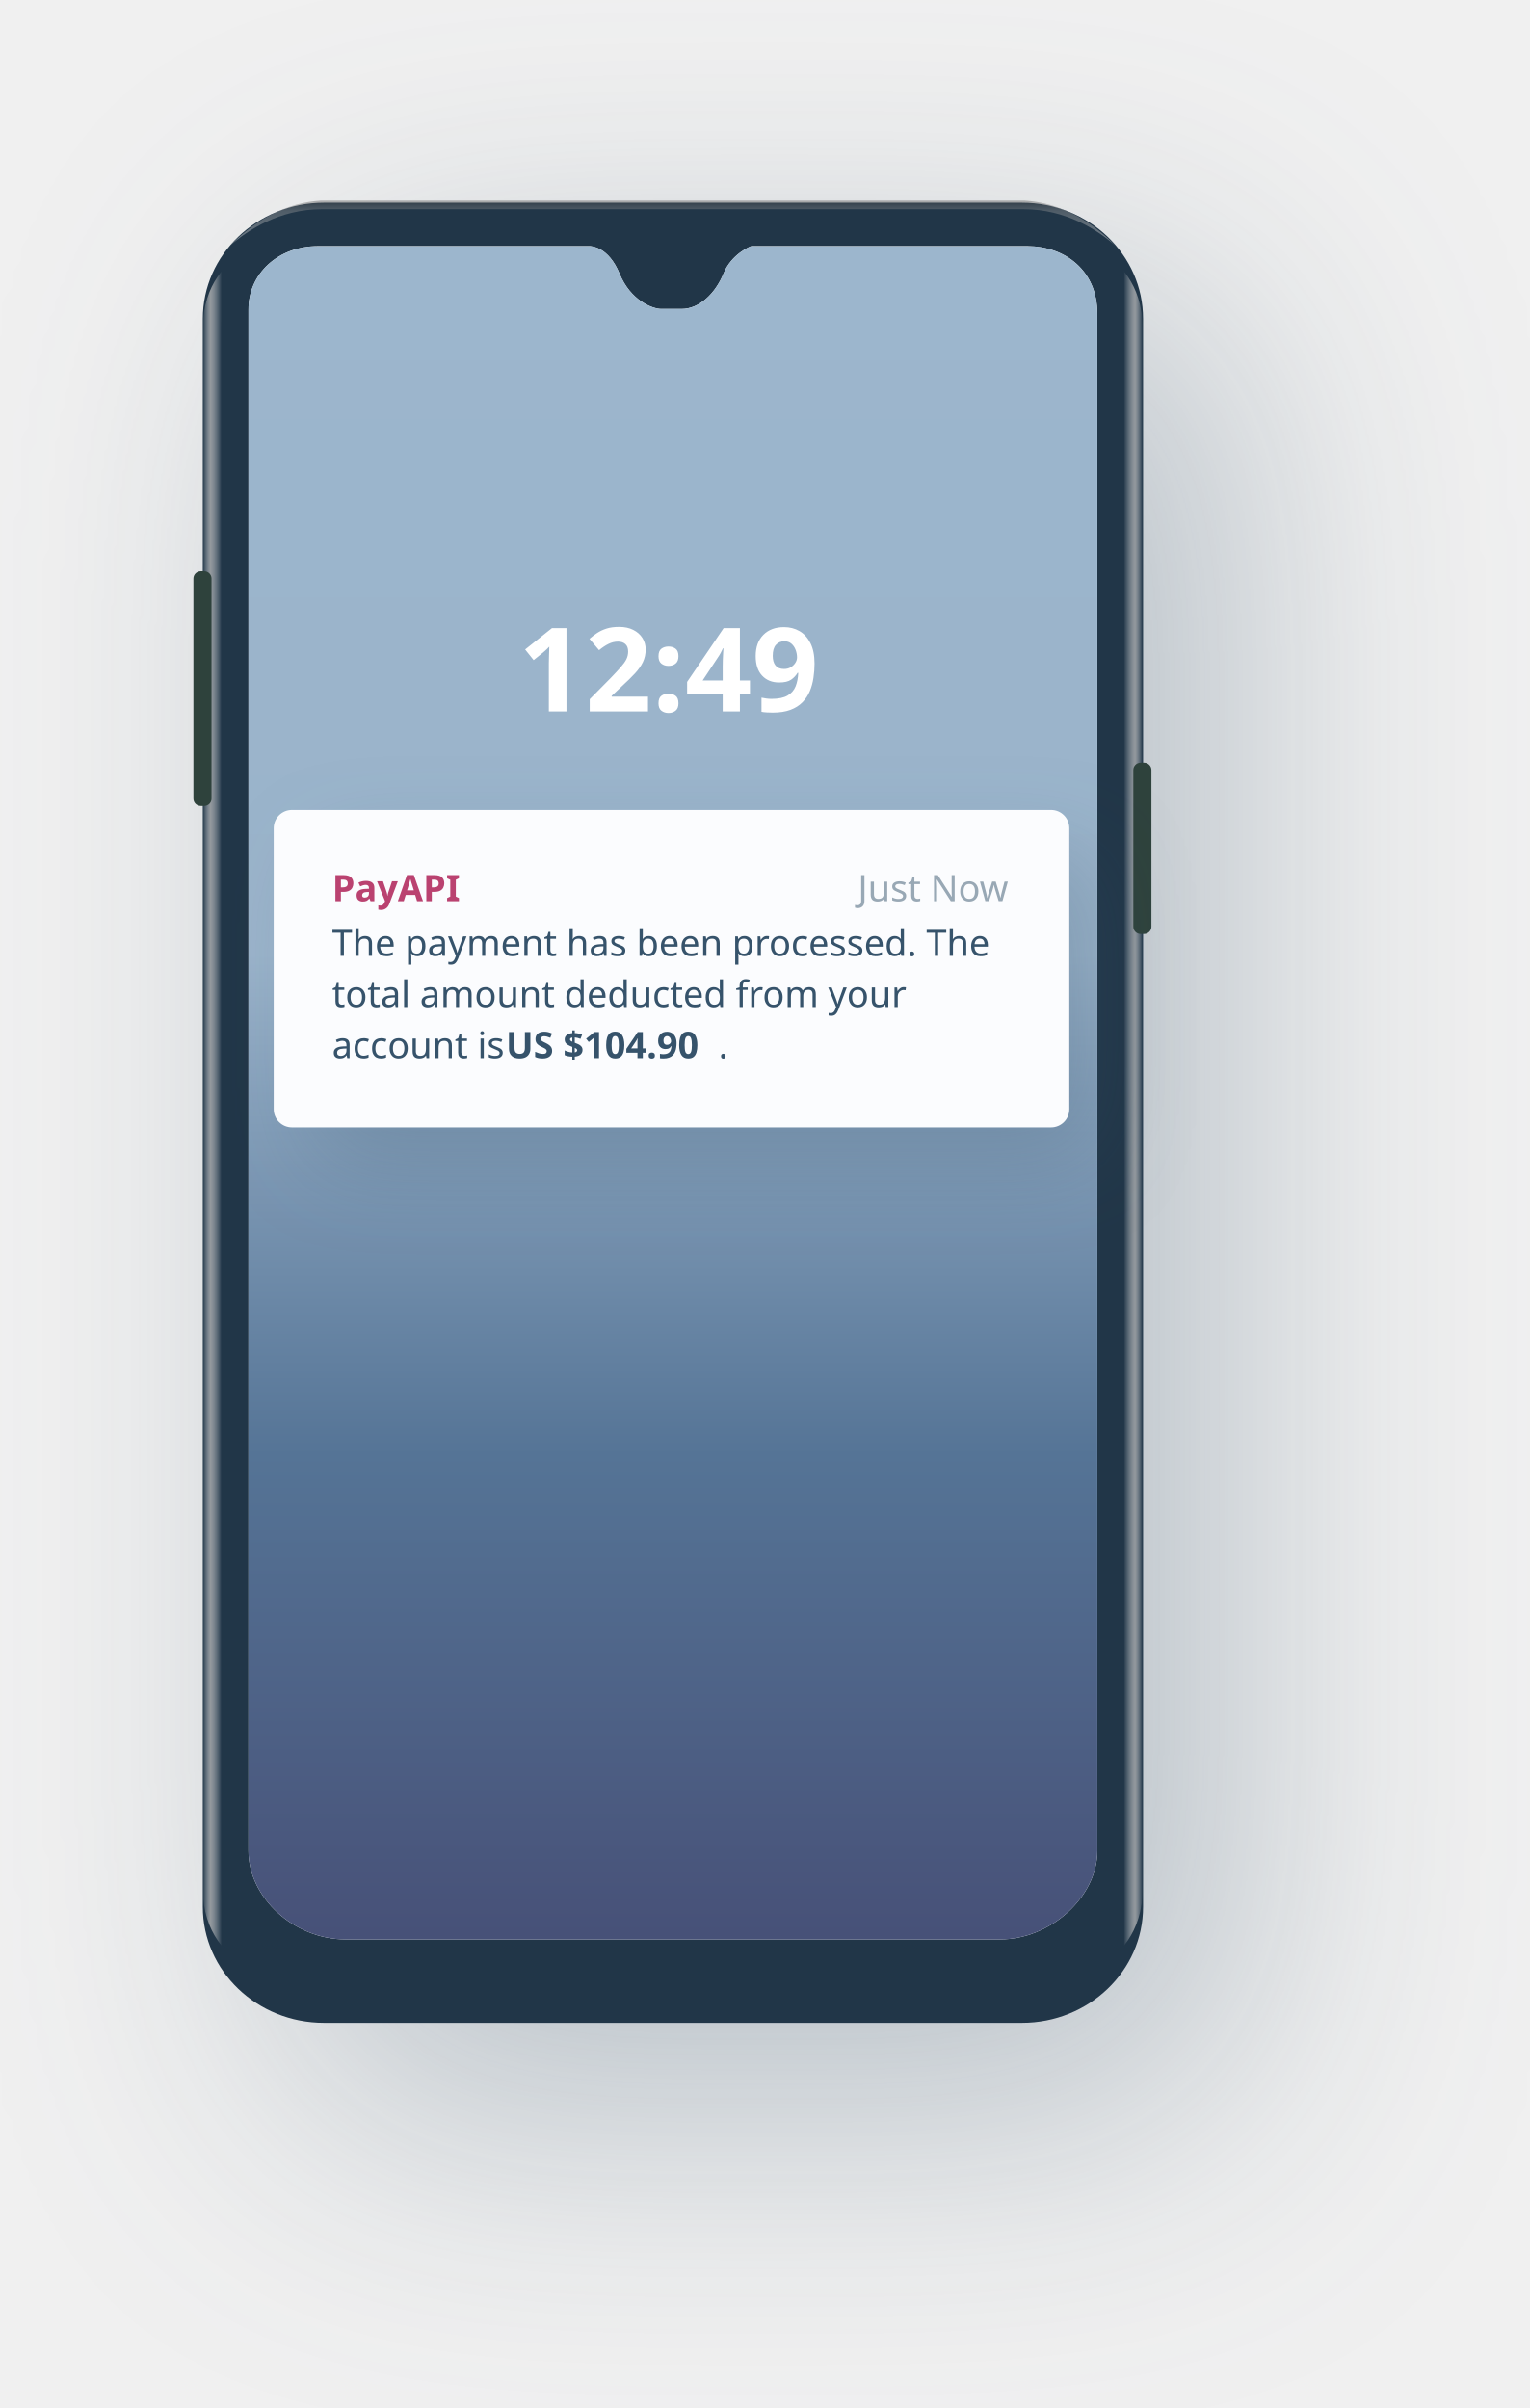
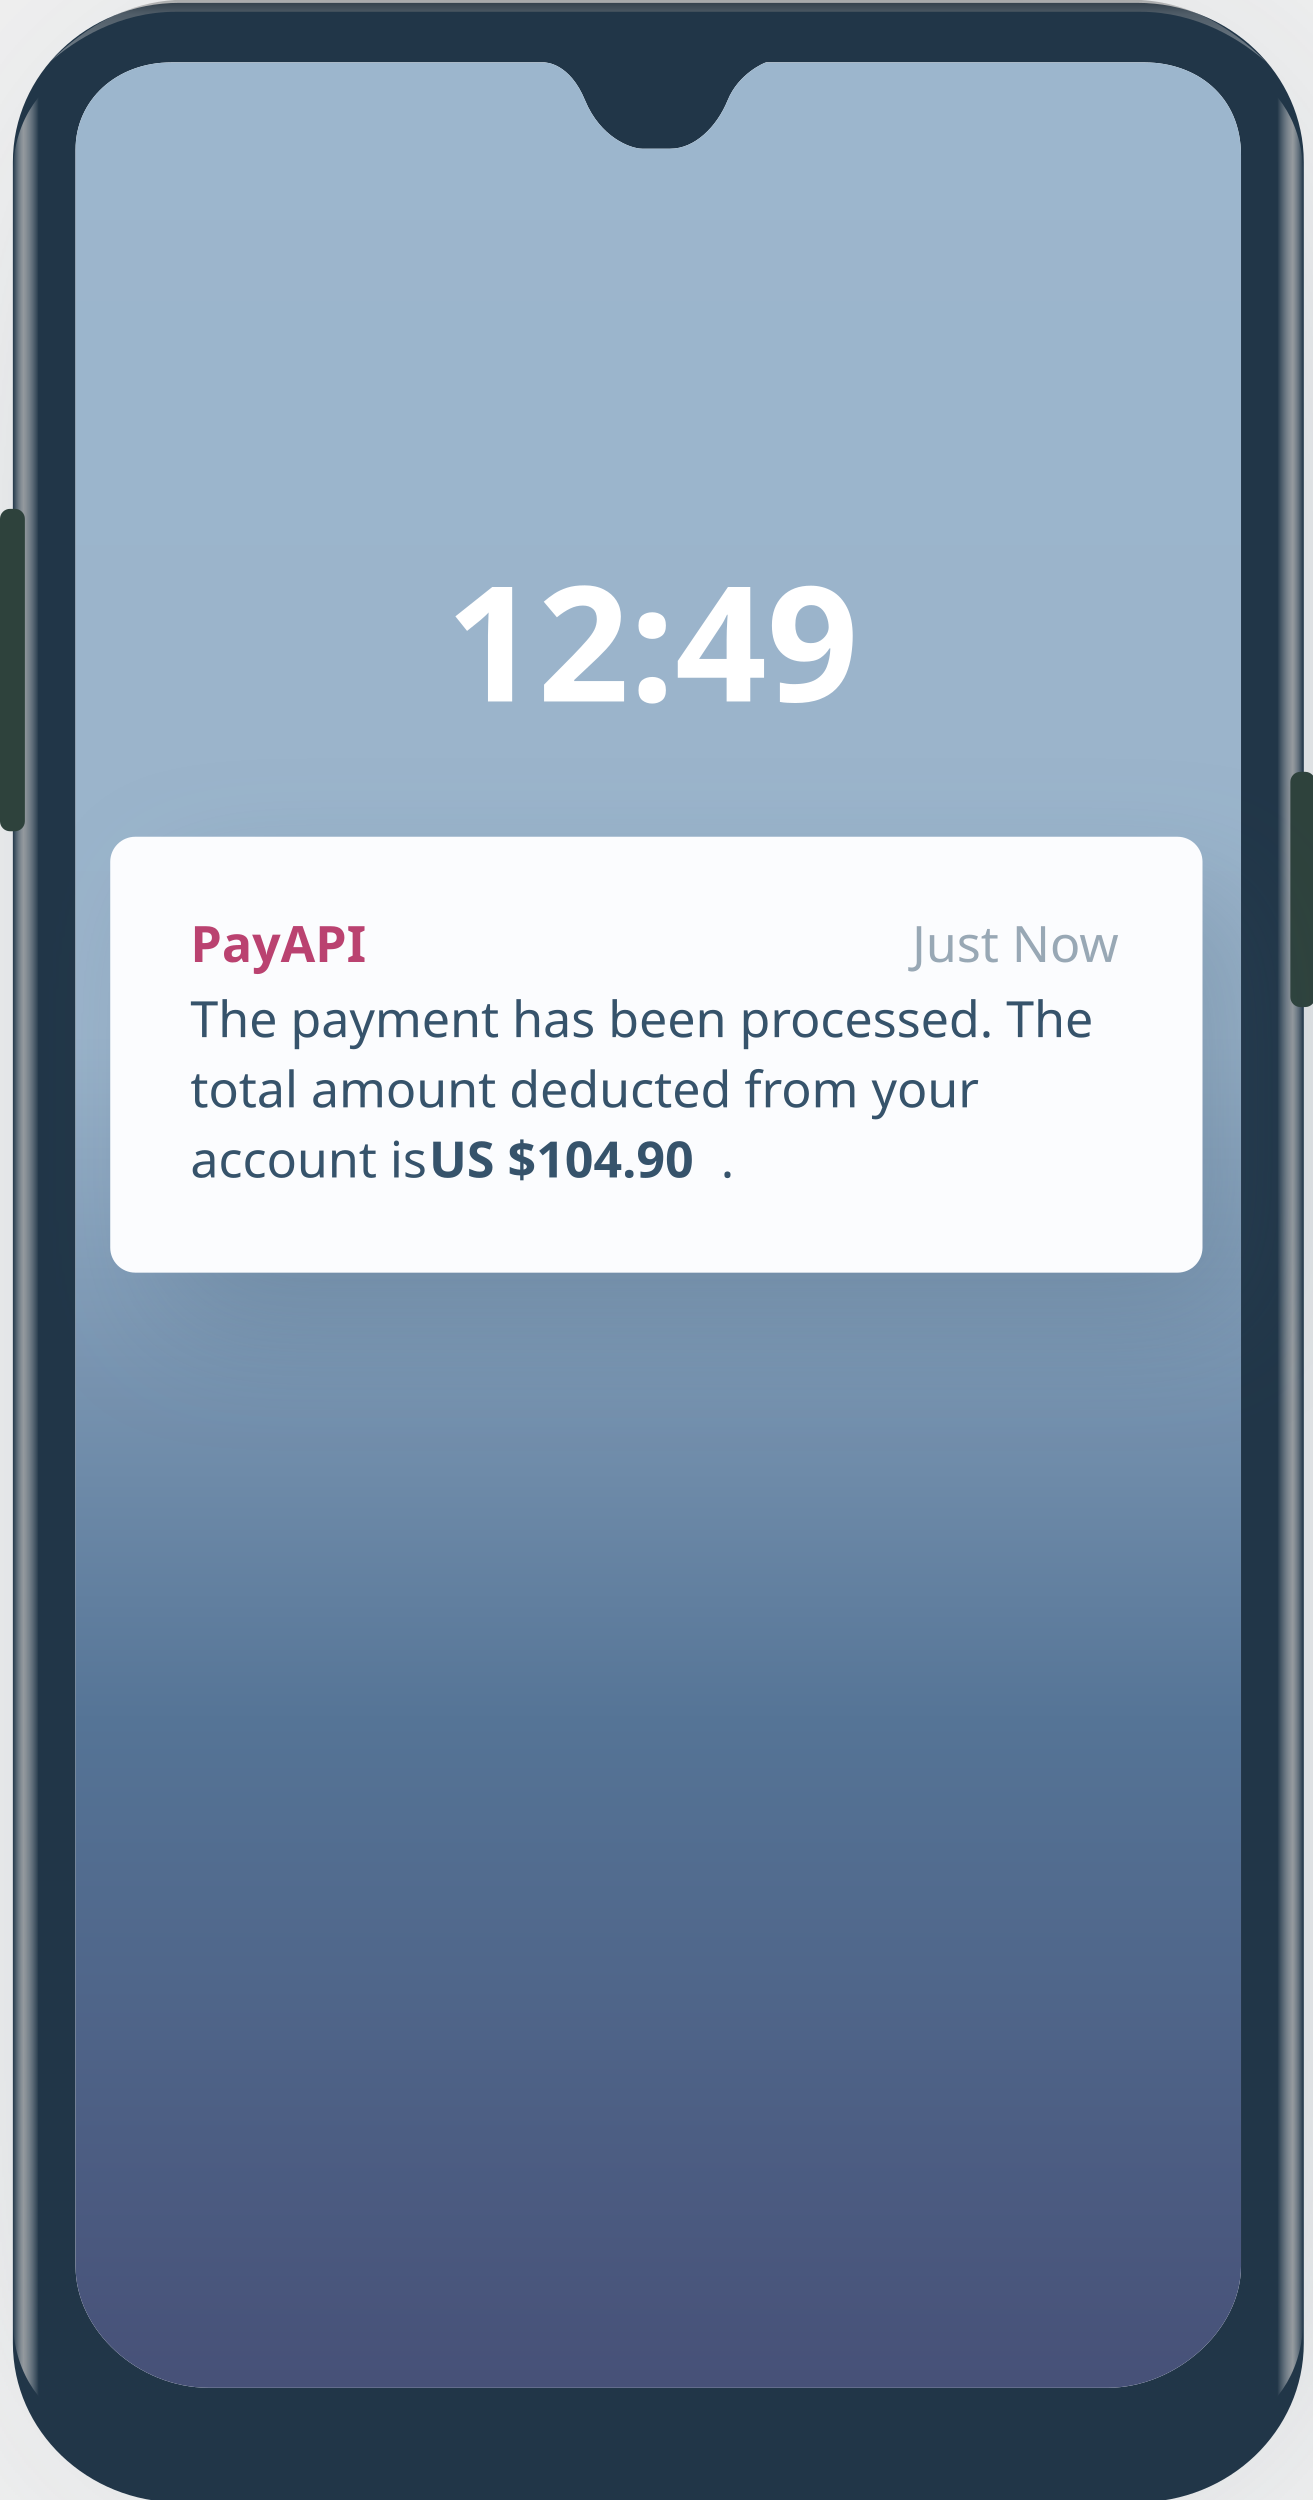
- <svg xmlns="http://www.w3.org/2000/svg" xmlns:xlink="http://www.w3.org/1999/xlink" width="419" height="660">
+ <svg xmlns="http://www.w3.org/2000/svg" xmlns:xlink="http://www.w3.org/1999/xlink" width="262" height="498.96">
  <defs>
    <linearGradient id="c" x1="50%" x2="50%" y1="0%" y2="100%">
      <stop offset="0%" stop-color="#454545" />
      <stop offset="22.628%" stop-color="#999" />
      <stop offset="100%" stop-color="#FFF" />
    </linearGradient>
    <linearGradient id="d" x1="100%" x2="30.702%" y1="50%" y2="50%">
      <stop offset="0%" stop-color="#FFF" stop-opacity="0" />
      <stop offset="22.218%" stop-color="#BABABA" />
      <stop offset="54.678%" stop-color="#FFF" stop-opacity="0" />
      <stop offset="100%" stop-color="#FFF" stop-opacity="0" />
    </linearGradient>
    <linearGradient id="e" x1="100%" x2="30.591%" y1="50%" y2="50%">
      <stop offset="0%" stop-color="#FFF" stop-opacity="0" />
      <stop offset="22.218%" stop-color="#BABABA" />
      <stop offset="54.678%" stop-color="#FFF" stop-opacity="0" />
      <stop offset="100%" stop-color="#FFF" stop-opacity="0" />
    </linearGradient>
    <linearGradient id="g" x1="50%" x2="50%" y1="0%" y2="99.221%">
      <stop offset="0%" stop-color="#9CB6CD" />
      <stop offset="42.056%" stop-color="#9AB3CA" />
      <stop offset="71.659%" stop-color="#557496" />
      <stop offset="100%" stop-color="#475178" />
    </linearGradient>
    <filter id="a" width="202.9%" height="153.1%" x="-41.7%" y="-21.5%" filterUnits="objectBoundingBox">
      <feOffset dx="25" dy="25" in="SourceAlpha" result="shadowOffsetOuter1" />
      <feGaussianBlur in="shadowOffsetOuter1" result="shadowBlurOuter1" stdDeviation="40" />
      <feColorMatrix in="shadowBlurOuter1" values="0 0 0 0 0.212 0 0 0 0 0.325 0 0 0 0 0.419 0 0 0 0.301 0" />
    </filter>
    <filter id="i" width="125.2%" height="163.2%" x="-8%" y="-20.1%" filterUnits="objectBoundingBox">
      <feMorphology in="SourceAlpha" radius="5" result="shadowSpreadOuter1" />
      <feOffset dx="10" dy="10" in="shadowSpreadOuter1" result="shadowOffsetOuter1" />
      <feGaussianBlur in="shadowOffsetOuter1" result="shadowBlurOuter1" stdDeviation="12.5" />
      <feColorMatrix in="shadowBlurOuter1" values="0 0 0 0 0.212 0 0 0 0 0.325 0 0 0 0 0.419 0 0 0 0.25 0" />
    </filter>
    <path id="b" d="M35.776.57H227.01c18.34 0 33.208 14.235 33.208 31.795v435.27c0 17.56-14.867 31.796-33.208 31.796H35.776c-18.34 0-33.208-14.236-33.208-31.796V32.365C2.568 14.805 17.436.569 35.776.569z" />
    <path id="f" d="M93.602 0H19.196C8.09 0 0 7.563 0 17.441v422.39c0 12.88 12.502 24.292 26.64 24.292h179.332c13.618 0 26.64-11.5 26.64-24.292V18.583c0-11.84-8.79-18.513-19.196-18.583H137.83c-.287.047-5.479 2.182-7.673 7.563-2.195 5.382-6.61 9.672-11.445 9.672h-5.615c-2.298 0-8.348-2.23-11.411-9.672C98.623.121 93.888.047 93.602 0z" />
    <rect id="j" width="218" height="87" x="0" y="0" rx="5" />
  </defs>
-   <g fill="none" fill-rule="evenodd" transform="translate(53 55)">
+   <g fill="none" fill-rule="evenodd">
    <use fill="#000" filter="url(#a)" xlink:href="#b" />
    <use fill="#213648" xlink:href="#b" />
    <path fill="url(#c)" fill-opacity=".65" d="M225.18 0H32.356C23.352.549 15.05 4.657 7.447 12.324c4.89-4.268 13.61-9.98 25.14-9.98h192.362c11.53 0 20.25 5.712 25.14 9.98C242.486 4.657 234.183.549 225.18 0z" opacity=".596" transform="translate(2.568)" />
    <path fill="url(#d)" d="M252.431 462.67V34.983c0-11.476-4.217-15.718-6.733-18.442-2.516-2.723-2.623-4.113.992-2.056 3.615 2.056 10.845 8.047 10.845 20.498V462.67c0 12.451-7.23 18.441-10.845 20.498-3.615 2.056-3.508.667-.992-2.057s6.733-6.966 6.733-18.441z" opacity=".75" transform="translate(2.568)" />
    <path fill="url(#e)" d="M8.548 462.67V34.983c0-11.476-4.217-15.718-6.733-18.442-2.516-2.723-2.623-4.113.992-2.056 3.615 2.056 10.845 8.047 10.845 20.498V462.67c0 12.451-7.23 18.441-10.845 20.498-3.615 2.056-3.508.667-.992-2.057s6.733-6.966 6.733-18.441z" opacity=".75" transform="matrix(-1 0 0 1 16.22 0)" />
    <path fill="#2E423C" d="M2 101.557h.965a2 2 0 012 2v60.35a2 2 0 01-2 2H2a2 2 0 01-2-2v-60.35a2 2 0 012-2zm257.535 52.487h.965a2 2 0 012 2v42.95a2 2 0 01-2 2h-.965a2 2 0 01-2-2v-42.95a2 2 0 012-2z" />
    <g transform="translate(15.074 12.444)">
      <mask id="h" fill="#fff">
        <use xlink:href="#f" />
      </mask>
      <use fill="#FFF" xlink:href="#f" />
      <path fill="url(#g)" mask="url(#h)" d="M-.074 0h233v465h-233z" />
      <text fill="#FFF" font-family="PublicSans-Bold, Public Sans" font-size="32" font-weight="bold" mask="url(#h)">
        <tspan x="73.926" y="127.556">12:49</tspan>
      </text>
    </g>
    <g transform="translate(22 167)">
      <use fill="#000" filter="url(#i)" xlink:href="#j" />
      <use fill="#FBFCFE" xlink:href="#j" />
      <g font-size="10">
        <text fill="#BA4270" font-family="PublicSans-Bold, Public Sans" font-weight="bold" transform="translate(16 16)">
          <tspan x="0" y="9">PayAPI</tspan>
        </text>
        <text fill="#36536B" font-family="PublicSans-Regular, Public Sans" opacity=".5" transform="translate(16 16)">
          <tspan x="144.05" y="9">Just Now</tspan>
        </text>
      </g>
      <text fill="#36536B" font-family="PublicSans-Regular, Public Sans" font-size="10">
        <tspan x="16" y="40">The payment has been processed. The</tspan>
        <tspan x="16" y="54">total amount deducted from your</tspan>
        <tspan x="16" y="68">account is</tspan>
        <tspan x="63.62" y="68" font-family="PublicSans-Bold, Public Sans" font-weight="bold">US $104.90</tspan>
        <tspan x="121.855" y="68">.</tspan>
      </text>
    </g>
  </g>
</svg>
